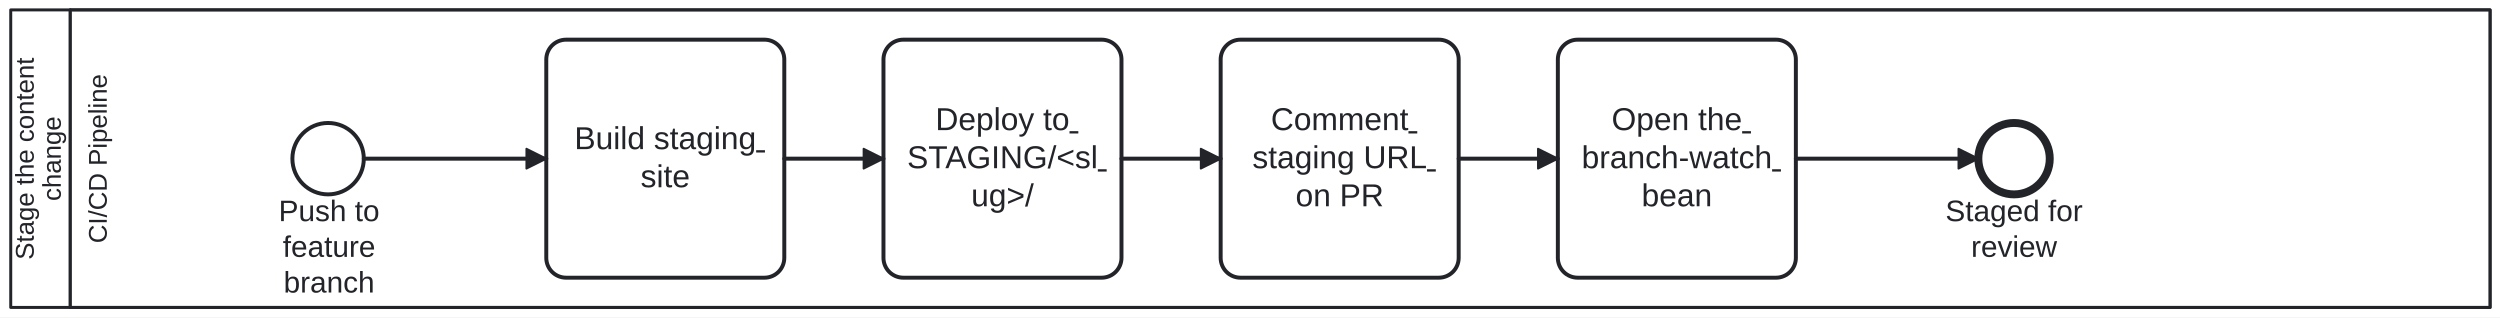
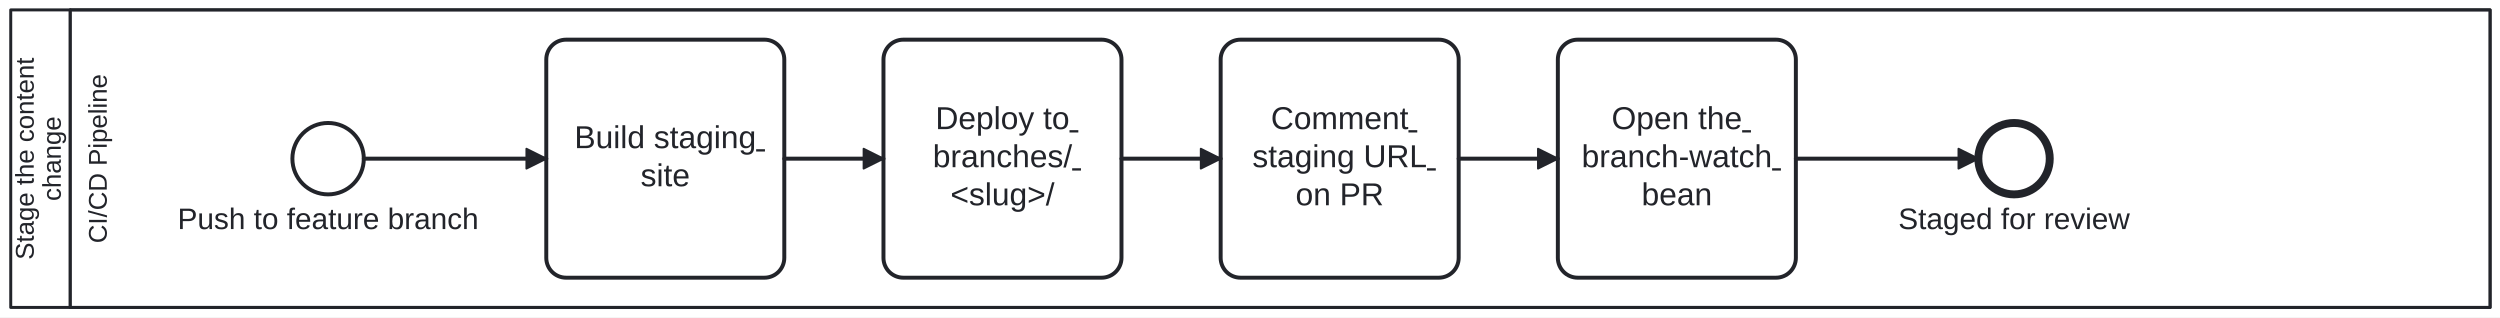
<svg xmlns="http://www.w3.org/2000/svg" width="100%" style="max-width:100%;height:auto" viewBox="94.588 75 1260.412 160" version="1.1">
  <style>.fa-task-link,.fa-subprocess-link{cursor:pointer}.fa-task-link text{text-decoration:underline}.fa-task-link:focus-visible,.fa-subprocess-link:focus-visible{outline:2px solid #2563eb;outline-offset:2px}.fa-subprocess-link:hover rect:not(.fa-link-hit),.fa-subprocess-link:focus-visible rect:not(.fa-link-hit){stroke-width:2.5px}</style>
  <rect x="94.588" y="75" width="1260.412" height="160" fill="#ffffff" />
  <g class="djs-group">
    <g class="djs-element djs-shape" data-element-id="Participant_ContentChangeReviewStage" style="display: block;" transform="matrix(1 0 0 1 100 80)">
      <g class="djs-visual">
        <rect x="0" y="0" width="1250" height="150" rx="0" ry="0" style="stroke-linecap: round; stroke-linejoin: round; stroke: rgb(34, 36, 42); stroke-width: 1.5px; fill: white; fill-opacity: 0.95;" />
        <path style="fill: none; stroke-linecap: round; stroke-linejoin: round; stroke: rgb(34, 36, 42); stroke-width: 1.5px;" d="M30,0L30,150" />
        <text lineHeight="1.05" class="djs-label" transform="matrix(-1.83697e-16 -1 1 -1.83697e-16 0 150)" style="font-family: Arial, sans-serif; font-size: 13px; font-weight: normal; fill: rgb(34, 36, 42);">
-           <tspan x="24.044" y="11.588">Stage the content </tspan>
+           <tspan x="24.044" y="11.588">Stage the content</tspan>
          <tspan x="53.675" y="25.238">change</tspan>
        </text>
      </g>
      <rect class="djs-hit djs-hit-all" x="0" y="0" width="1250" height="150" style="fill: none; stroke-opacity: 0; stroke: white; stroke-width: 15px;" />
    </g>
    <g class="djs-children">
      <g class="djs-group">
        <g class="djs-element djs-shape" data-element-id="Lane_Pipeline" style="display: block;" transform="matrix(1 0 0 1 130 80)">
          <g class="djs-visual">
            <rect x="0" y="0" width="1220" height="150" rx="0" ry="0" style="stroke-linecap: round; stroke-linejoin: round; stroke: rgb(34, 36, 42); stroke-width: 1.5px; fill: white; fill-opacity: 0.25;" />
            <text lineHeight="1.05" class="djs-label" transform="matrix(-1.83697e-16 -1 1 -1.83697e-16 0 150)" style="font-family: Arial, sans-serif; font-size: 13px; font-weight: normal; fill: rgb(34, 36, 42);">
              <tspan x="32.372" y="18.413">CI/CD Pipeline</tspan>
            </text>
          </g>
          <rect class="djs-hit djs-hit-all" x="0" y="0" width="1220" height="150" style="fill: none; stroke-opacity: 0; stroke: white; stroke-width: 15px;" />
        </g>
      </g>
      <g class="djs-group">
        <g class="djs-element djs-shape" data-element-id="Start_Pipeline" style="display: block;" transform="matrix(1 0 0 1 242 137)">
          <g class="djs-visual">
            <circle cx="18" cy="18" r="18" style="stroke-linecap: round; stroke-linejoin: round; stroke: rgb(34, 36, 42); stroke-width: 2px; fill: white; fill-opacity: 0.95;" />
          </g>
          <rect class="djs-hit djs-hit-all" x="0" y="0" width="36" height="36" style="fill: none; stroke-opacity: 0; stroke: white; stroke-width: 15px;" />
        </g>
      </g>
      <g class="djs-group">
-         <g class="djs-element djs-shape" data-element-id="Start_Pipeline_label" style="display: block;" transform="matrix(1 0 0 1 235 173)">
+         <g class="djs-element djs-shape" data-element-id="Start_Pipeline_label" style="display: block;" transform="matrix(1 0 0 1 164.1172 177)">
          <g class="djs-visual">
            <text lineHeight="1.2" class="djs-label" style="font-family: Arial, sans-serif; font-size: 15px; font-weight: normal; fill: rgb(34, 36, 42);">
-               <tspan x="0.067" y="13.5">Push to</tspan>
-               <tspan x="2.15" y="31.5">feature</tspan>
-               <tspan x="2.568" y="49.5">branch</tspan>
+               <tspan x="20" y="13.5">Push to feature branch</tspan>
            </text>
          </g>
-           <rect class="djs-hit djs-hit-all" x="0" y="0" width="51" height="54" style="fill: none; stroke-opacity: 0; stroke: white; stroke-width: 15px;" />
+           <rect class="djs-hit djs-hit-all" x="0" y="0" width="191.766" height="18" style="fill: none; stroke-opacity: 0; stroke: white; stroke-width: 15px;" />
        </g>
      </g>
      <g class="djs-group">
        <g class="djs-element djs-shape" data-element-id="Task_BuildStaging" style="display: block;" transform="matrix(1 0 0 1 370 95)">
          <g class="djs-visual">
            <rect x="0" y="0" width="120" height="120" rx="10" ry="10" style="stroke-linecap: round; stroke-linejoin: round; stroke: rgb(34, 36, 42); stroke-width: 2px; fill: white; fill-opacity: 0.95;" />
-             <a class="fa-task-link" href="../../../en/cat-harness/processes/content-change-review-stage.html" target="_top" aria-label="Open step: Build staging site">
-               <text lineHeight="1.2" class="djs-label" style="font-family: Arial, sans-serif; font-size: 16px; font-weight: normal; fill: rgb(34, 36, 42);">
-                 <tspan x="14.191" y="55.2">Build staging </tspan>
-                 <tspan x="47.551" y="74.4">site</tspan>
+             <a class="fa-task-link" href="../../../en/cat-harness/processes/content-change-review-stage.html#step-Task_BuildStaging" target="_top" aria-label="Open step: Build staging site">
+               <text lineHeight="1.2" class="djs-label" transform="translate(0 40.3)" style="font-family: Arial, sans-serif; font-size: 16px; font-weight: normal; fill: rgb(34, 36, 42);">
+                 <tspan x="14.191" y="14.4">Build staging</tspan>
+                 <tspan x="47.551" y="33.6">site</tspan>
              </text>
            </a>
          </g>
          <rect class="djs-hit djs-hit-all" x="0" y="0" width="120" height="120" style="fill: none; stroke-opacity: 0; stroke: white; stroke-width: 15px;" />
        </g>
      </g>
      <g class="djs-group">
        <g class="djs-element djs-shape" data-element-id="Task_DeployStaging" style="display: block;" transform="matrix(1 0 0 1 540 95)">
          <g class="djs-visual">
            <rect x="0" y="0" width="120" height="120" rx="10" ry="10" style="stroke-linecap: round; stroke-linejoin: round; stroke: rgb(34, 36, 42); stroke-width: 2px; fill: white; fill-opacity: 0.95;" />
-             <a class="fa-task-link" href="../../../en/cat-harness/processes/content-change-review-stage.html" target="_top" aria-label="Open step: Deploy to STAGING/&lt;slug&gt;/">
-               <text lineHeight="1.2" class="djs-label" style="font-family: Arial, sans-serif; font-size: 16px; font-weight: normal; fill: rgb(34, 36, 42);">
-                 <tspan x="26.203" y="45.6">Deploy to </tspan>
-                 <tspan x="11.918" y="64.8">STAGING/&lt;sl</tspan>
-                 <tspan x="44.207" y="84">ug&gt;/</tspan>
+             <a class="fa-task-link" href="../../../en/cat-harness/processes/content-change-review-stage.html#step-Task_DeployStaging" target="_top" aria-label="Open step: Deploy to branches/&lt;slug&gt;/">
+               <text lineHeight="1.2" class="djs-label" transform="translate(0 30.7)" style="font-family: Arial, sans-serif; font-size: 16px; font-weight: normal; fill: rgb(34, 36, 42);">
+                 <tspan x="26.203" y="14.4">Deploy to</tspan>
+                 <tspan x="24.867" y="33.6">branches/</tspan>
+                 <tspan x="33.758" y="52.8">&lt;slug&gt;/</tspan>
              </text>
            </a>
          </g>
          <rect class="djs-hit djs-hit-all" x="0" y="0" width="120" height="120" style="fill: none; stroke-opacity: 0; stroke: white; stroke-width: 15px;" />
        </g>
      </g>
      <g class="djs-group">
        <g class="djs-element djs-shape" data-element-id="Task_CommentPR" style="display: block;" transform="matrix(1 0 0 1 710 95)">
          <g class="djs-visual">
            <rect x="0" y="0" width="120" height="120" rx="10" ry="10" style="stroke-linecap: round; stroke-linejoin: round; stroke: rgb(34, 36, 42); stroke-width: 2px; fill: white; fill-opacity: 0.95;" />
-             <a class="fa-task-link" href="../../../en/cat-harness/processes/content-change-review-stage.html" target="_top" aria-label="Open step: Comment staging URL on PR">
-               <text lineHeight="1.2" class="djs-label" style="font-family: Arial, sans-serif; font-size: 16px; font-weight: normal; fill: rgb(34, 36, 42);">
-                 <tspan x="25.324" y="45.6">Comment </tspan>
-                 <tspan x="15.977" y="64.8">staging URL </tspan>
-                 <tspan x="37.766" y="84">on PR</tspan>
+             <a class="fa-task-link" href="../../../en/cat-harness/processes/content-change-review-stage.html#step-Task_CommentPR" target="_top" aria-label="Open step: Comment staging URL on PR">
+               <text lineHeight="1.2" class="djs-label" transform="translate(0 30.7)" style="font-family: Arial, sans-serif; font-size: 16px; font-weight: normal; fill: rgb(34, 36, 42);">
+                 <tspan x="25.324" y="14.4">Comment</tspan>
+                 <tspan x="15.977" y="33.6">staging URL</tspan>
+                 <tspan x="37.766" y="52.8">on PR</tspan>
              </text>
            </a>
          </g>
          <rect class="djs-hit djs-hit-all" x="0" y="0" width="120" height="120" style="fill: none; stroke-opacity: 0; stroke: white; stroke-width: 15px;" />
        </g>
      </g>
      <g class="djs-group">
        <g class="djs-element djs-shape" data-element-id="Task_WatchBranchCI" style="display: block;" transform="matrix(1 0 0 1 880 95)">
          <g class="djs-visual">
            <rect x="0" y="0" width="120" height="120" rx="10" ry="10" style="stroke-linecap: round; stroke-linejoin: round; stroke: rgb(34, 36, 42); stroke-width: 2px; fill: white; fill-opacity: 0.95;" />
-             <a class="fa-task-link" href="../../../en/cat-harness/processes/content-change-review-stage.html" target="_top" aria-label="Open step: Open the branch-watch bean">
-               <text lineHeight="1.2" class="djs-label" style="font-family: Arial, sans-serif; font-size: 16px; font-weight: normal; fill: rgb(34, 36, 42);">
-                 <tspan x="27.086" y="45.6">Open the </tspan>
-                 <tspan x="11.977" y="64.8">branch-watch </tspan>
-                 <tspan x="42.203" y="84">bean</tspan>
+             <a class="fa-task-link" href="../../../en/cat-harness/processes/content-change-review-stage.html#step-Task_WatchBranchCI" target="_top" aria-label="Open step: Open the branch-watch bean">
+               <text lineHeight="1.2" class="djs-label" transform="translate(0 30.7)" style="font-family: Arial, sans-serif; font-size: 16px; font-weight: normal; fill: rgb(34, 36, 42);">
+                 <tspan x="27.086" y="14.4">Open the</tspan>
+                 <tspan x="11.977" y="33.6">branch-watch</tspan>
+                 <tspan x="42.203" y="52.8">bean</tspan>
              </text>
            </a>
          </g>
          <rect class="djs-hit djs-hit-all" x="0" y="0" width="120" height="120" style="fill: none; stroke-opacity: 0; stroke: white; stroke-width: 15px;" />
        </g>
      </g>
      <g class="djs-group">
        <g class="djs-element djs-shape" data-element-id="End_Staged" style="display: block;" transform="matrix(1 0 0 1 1092 137)">
          <g class="djs-visual">
            <circle cx="18" cy="18" r="18" style="stroke-linecap: round; stroke-linejoin: round; stroke: rgb(34, 36, 42); stroke-width: 4px; fill: white; fill-opacity: 0.95;" />
          </g>
          <rect class="djs-hit djs-hit-all" x="0" y="0" width="36" height="36" style="fill: none; stroke-opacity: 0; stroke: white; stroke-width: 15px;" />
        </g>
      </g>
      <g class="djs-group">
-         <g class="djs-element djs-shape" data-element-id="End_Staged_label" style="display: block;" transform="matrix(1 0 0 1 1075 173)">
+         <g class="djs-element djs-shape" data-element-id="End_Staged_label" style="display: block;" transform="matrix(1 0 0 1 1031.633 177)">
          <g class="djs-visual">
            <text lineHeight="1.2" class="djs-label" style="font-family: Arial, sans-serif; font-size: 15px; font-weight: normal; fill: rgb(34, 36, 42);">
-               <tspan x="0.393" y="13.5">Staged for</tspan>
-               <tspan x="13.328" y="31.5">review</tspan>
+               <tspan x="20.004" y="13.5">Staged for review</tspan>
            </text>
          </g>
-           <rect class="djs-hit djs-hit-all" x="0" y="0" width="70" height="36" style="fill: none; stroke-opacity: 0; stroke: white; stroke-width: 15px;" />
+           <rect class="djs-hit djs-hit-all" x="0" y="0" width="156.734" height="18" style="fill: none; stroke-opacity: 0; stroke: white; stroke-width: 15px;" />
        </g>
      </g>
      <g class="djs-group">
        <g class="djs-element djs-connection" data-element-id="p1" style="display: block;">
          <g class="djs-visual">
            <defs>
              <marker id="folio-marker-1" viewBox="0 0 20 20" refX="11" refY="10" markerWidth="10" markerHeight="10" orient="auto">
                <path d="M 1 5 L 11 10 L 1 15 Z" style="stroke-linecap: round; stroke-linejoin: round; stroke: rgb(34, 36, 42); stroke-width: 1px; fill: rgb(34, 36, 42);" />
              </marker>
            </defs>
            <path data-corner-radius="5" style="fill: none; stroke-linecap: round; stroke-linejoin: round; stroke: rgb(34, 36, 42); stroke-width: 2px; marker-end: url('#folio-marker-1');" d="M278,155L370,155" />
          </g>
          <path d="M278,155L370,155" class="djs-hit djs-hit-stroke" style="fill: none; stroke-opacity: 0; stroke: white; stroke-width: 15px;" />
        </g>
      </g>
      <g class="djs-group">
        <g class="djs-element djs-connection" data-element-id="p2" style="display: block;">
          <g class="djs-visual">
            <defs>
              <marker id="folio-marker-2" viewBox="0 0 20 20" refX="11" refY="10" markerWidth="10" markerHeight="10" orient="auto">
                <path d="M 1 5 L 11 10 L 1 15 Z" style="stroke-linecap: round; stroke-linejoin: round; stroke: rgb(34, 36, 42); stroke-width: 1px; fill: rgb(34, 36, 42);" />
              </marker>
            </defs>
            <path data-corner-radius="5" style="fill: none; stroke-linecap: round; stroke-linejoin: round; stroke: rgb(34, 36, 42); stroke-width: 2px; marker-end: url('#folio-marker-2');" d="M490,155L540,155" />
          </g>
          <path d="M490,155L540,155" class="djs-hit djs-hit-stroke" style="fill: none; stroke-opacity: 0; stroke: white; stroke-width: 15px;" />
        </g>
      </g>
      <g class="djs-group">
        <g class="djs-element djs-connection" data-element-id="p3" style="display: block;">
          <g class="djs-visual">
            <defs>
              <marker id="folio-marker-3" viewBox="0 0 20 20" refX="11" refY="10" markerWidth="10" markerHeight="10" orient="auto">
                <path d="M 1 5 L 11 10 L 1 15 Z" style="stroke-linecap: round; stroke-linejoin: round; stroke: rgb(34, 36, 42); stroke-width: 1px; fill: rgb(34, 36, 42);" />
              </marker>
            </defs>
            <path data-corner-radius="5" style="fill: none; stroke-linecap: round; stroke-linejoin: round; stroke: rgb(34, 36, 42); stroke-width: 2px; marker-end: url('#folio-marker-3');" d="M660,155L710,155" />
          </g>
          <path d="M660,155L710,155" class="djs-hit djs-hit-stroke" style="fill: none; stroke-opacity: 0; stroke: white; stroke-width: 15px;" />
        </g>
      </g>
      <g class="djs-group">
        <g class="djs-element djs-connection" data-element-id="p4" style="display: block;">
          <g class="djs-visual">
            <defs>
              <marker id="folio-marker-4" viewBox="0 0 20 20" refX="11" refY="10" markerWidth="10" markerHeight="10" orient="auto">
                <path d="M 1 5 L 11 10 L 1 15 Z" style="stroke-linecap: round; stroke-linejoin: round; stroke: rgb(34, 36, 42); stroke-width: 1px; fill: rgb(34, 36, 42);" />
              </marker>
            </defs>
            <path data-corner-radius="5" style="fill: none; stroke-linecap: round; stroke-linejoin: round; stroke: rgb(34, 36, 42); stroke-width: 2px; marker-end: url('#folio-marker-4');" d="M830,155L880,155" />
          </g>
          <path d="M830,155L880,155" class="djs-hit djs-hit-stroke" style="fill: none; stroke-opacity: 0; stroke: white; stroke-width: 15px;" />
        </g>
      </g>
      <g class="djs-group">
        <g class="djs-element djs-connection" data-element-id="p4b" style="display: block;">
          <g class="djs-visual">
            <defs>
              <marker id="folio-marker-5" viewBox="0 0 20 20" refX="11" refY="10" markerWidth="10" markerHeight="10" orient="auto">
                <path d="M 1 5 L 11 10 L 1 15 Z" style="stroke-linecap: round; stroke-linejoin: round; stroke: rgb(34, 36, 42); stroke-width: 1px; fill: rgb(34, 36, 42);" />
              </marker>
            </defs>
            <path data-corner-radius="5" style="fill: none; stroke-linecap: round; stroke-linejoin: round; stroke: rgb(34, 36, 42); stroke-width: 2px; marker-end: url('#folio-marker-5');" d="M1000,155L1092,155" />
          </g>
          <path d="M1000,155L1092,155" class="djs-hit djs-hit-stroke" style="fill: none; stroke-opacity: 0; stroke: white; stroke-width: 15px;" />
        </g>
      </g>
    </g>
  </g>
</svg>
